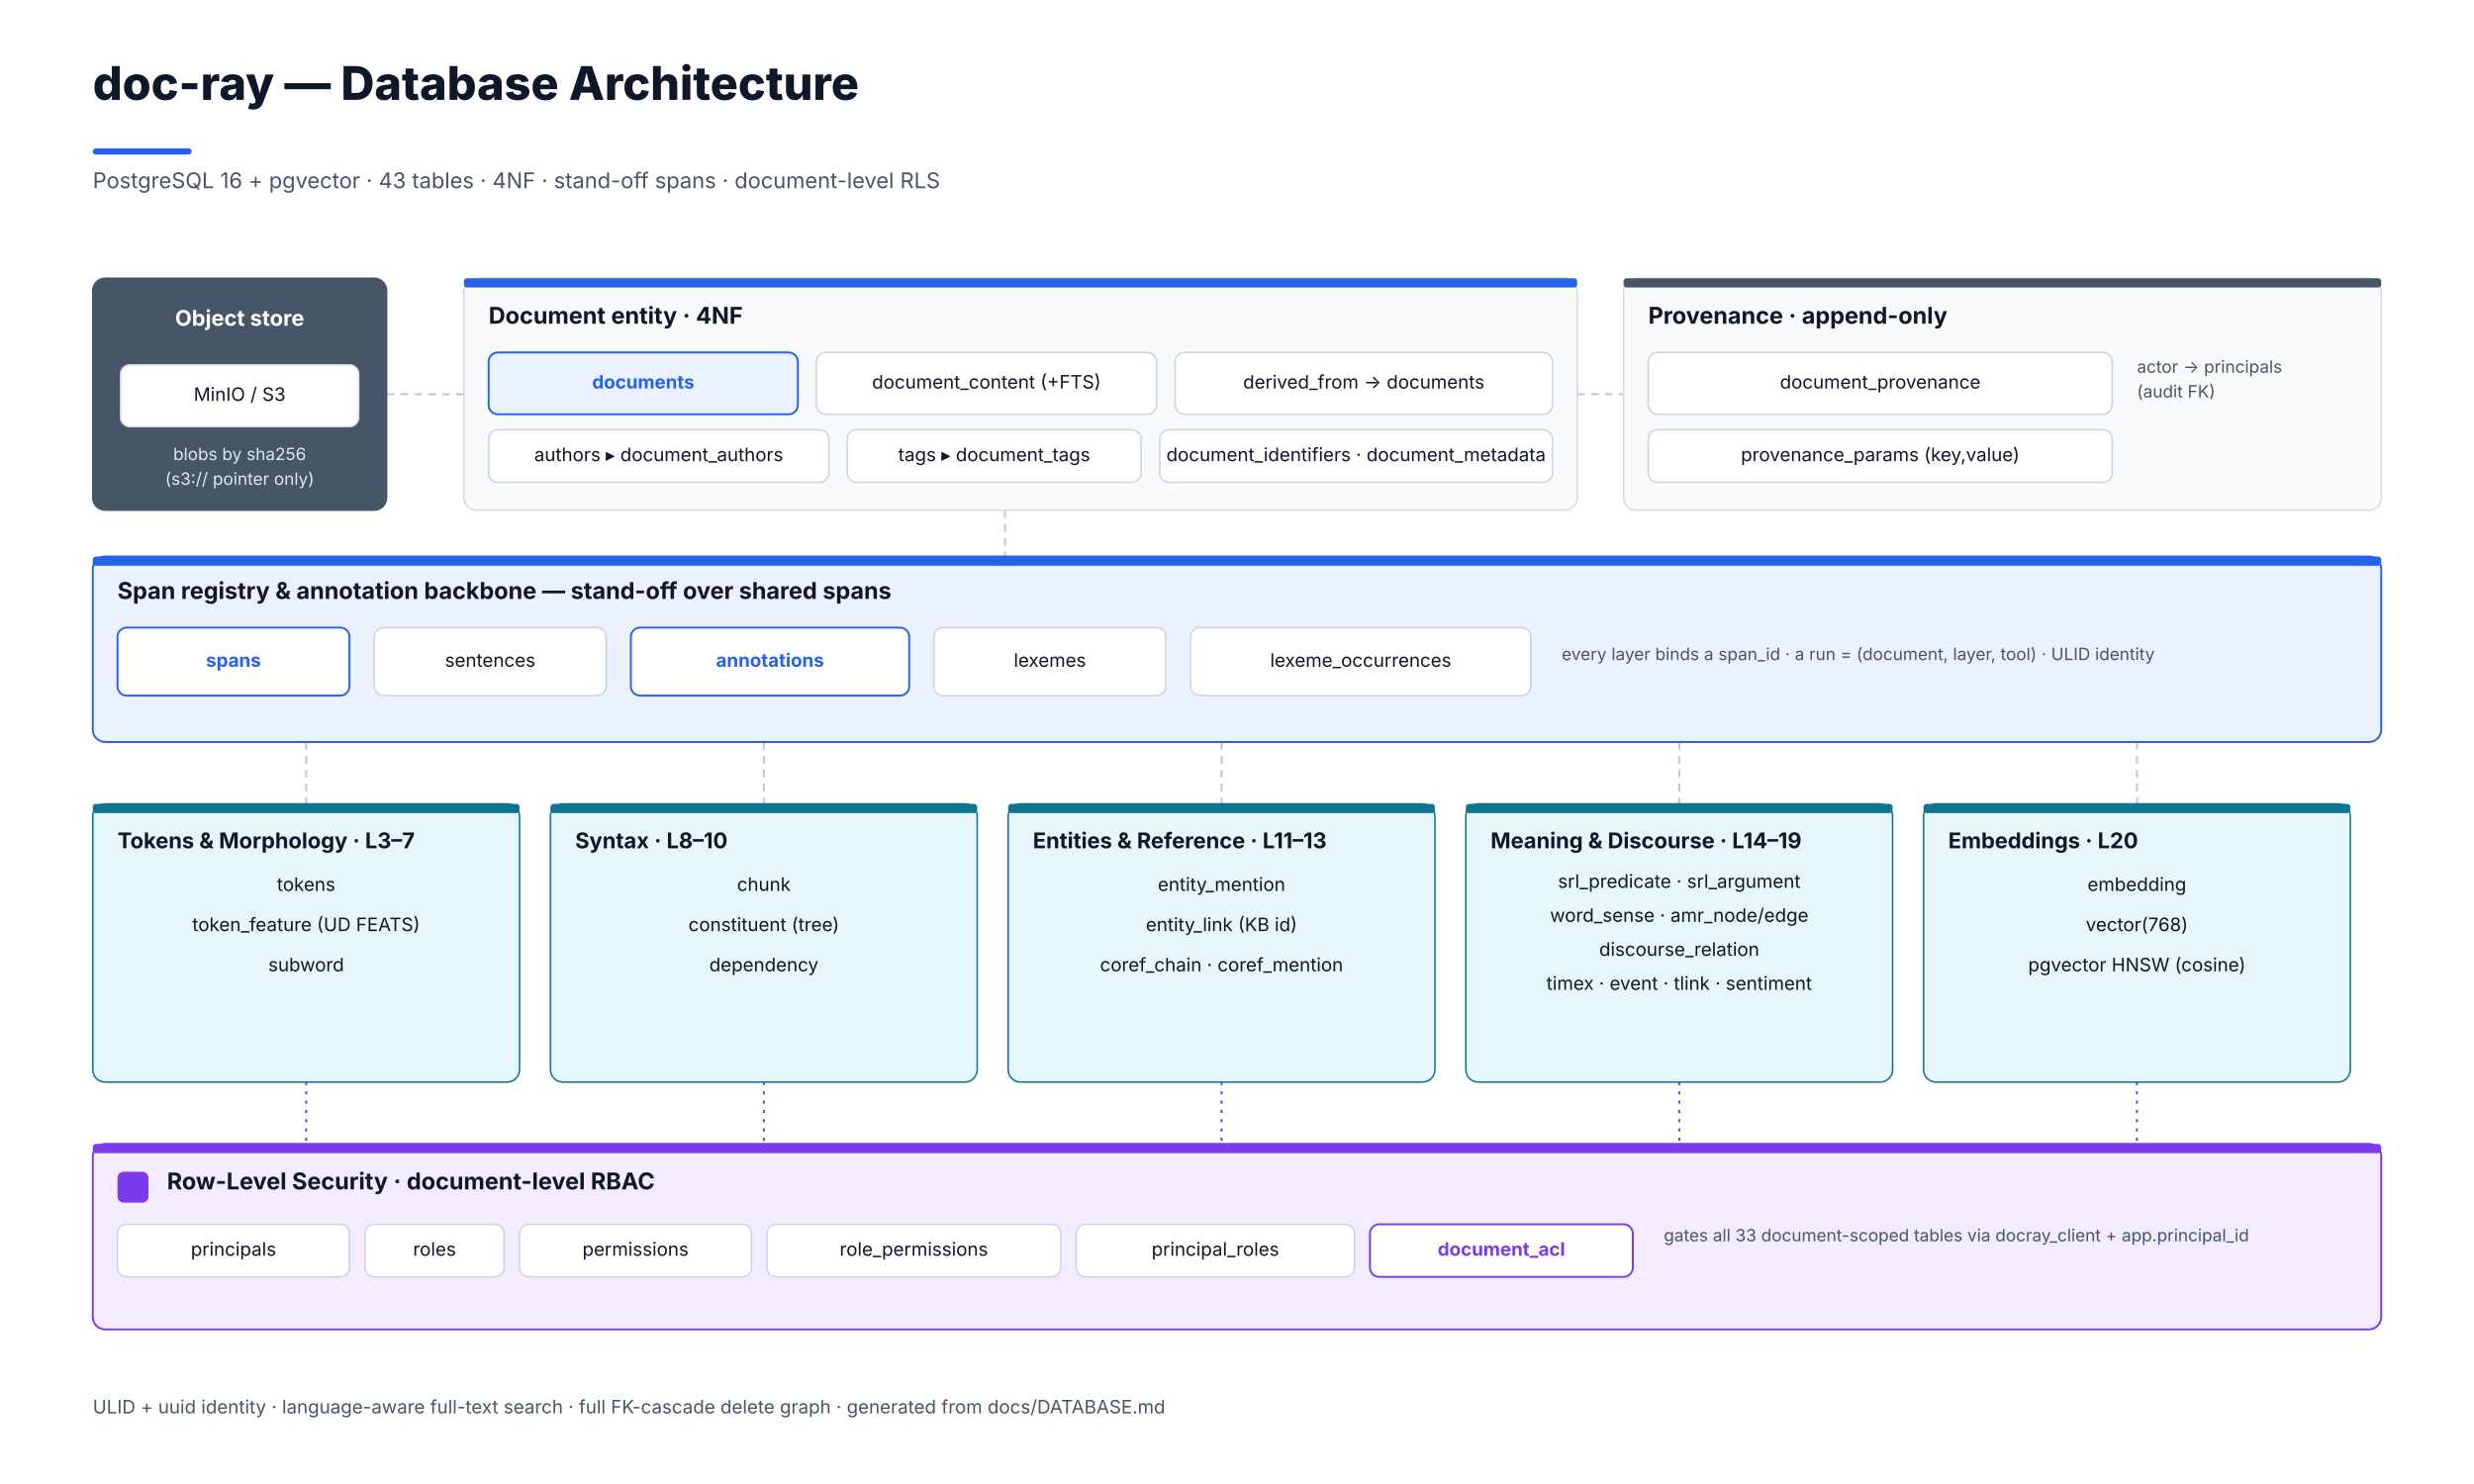
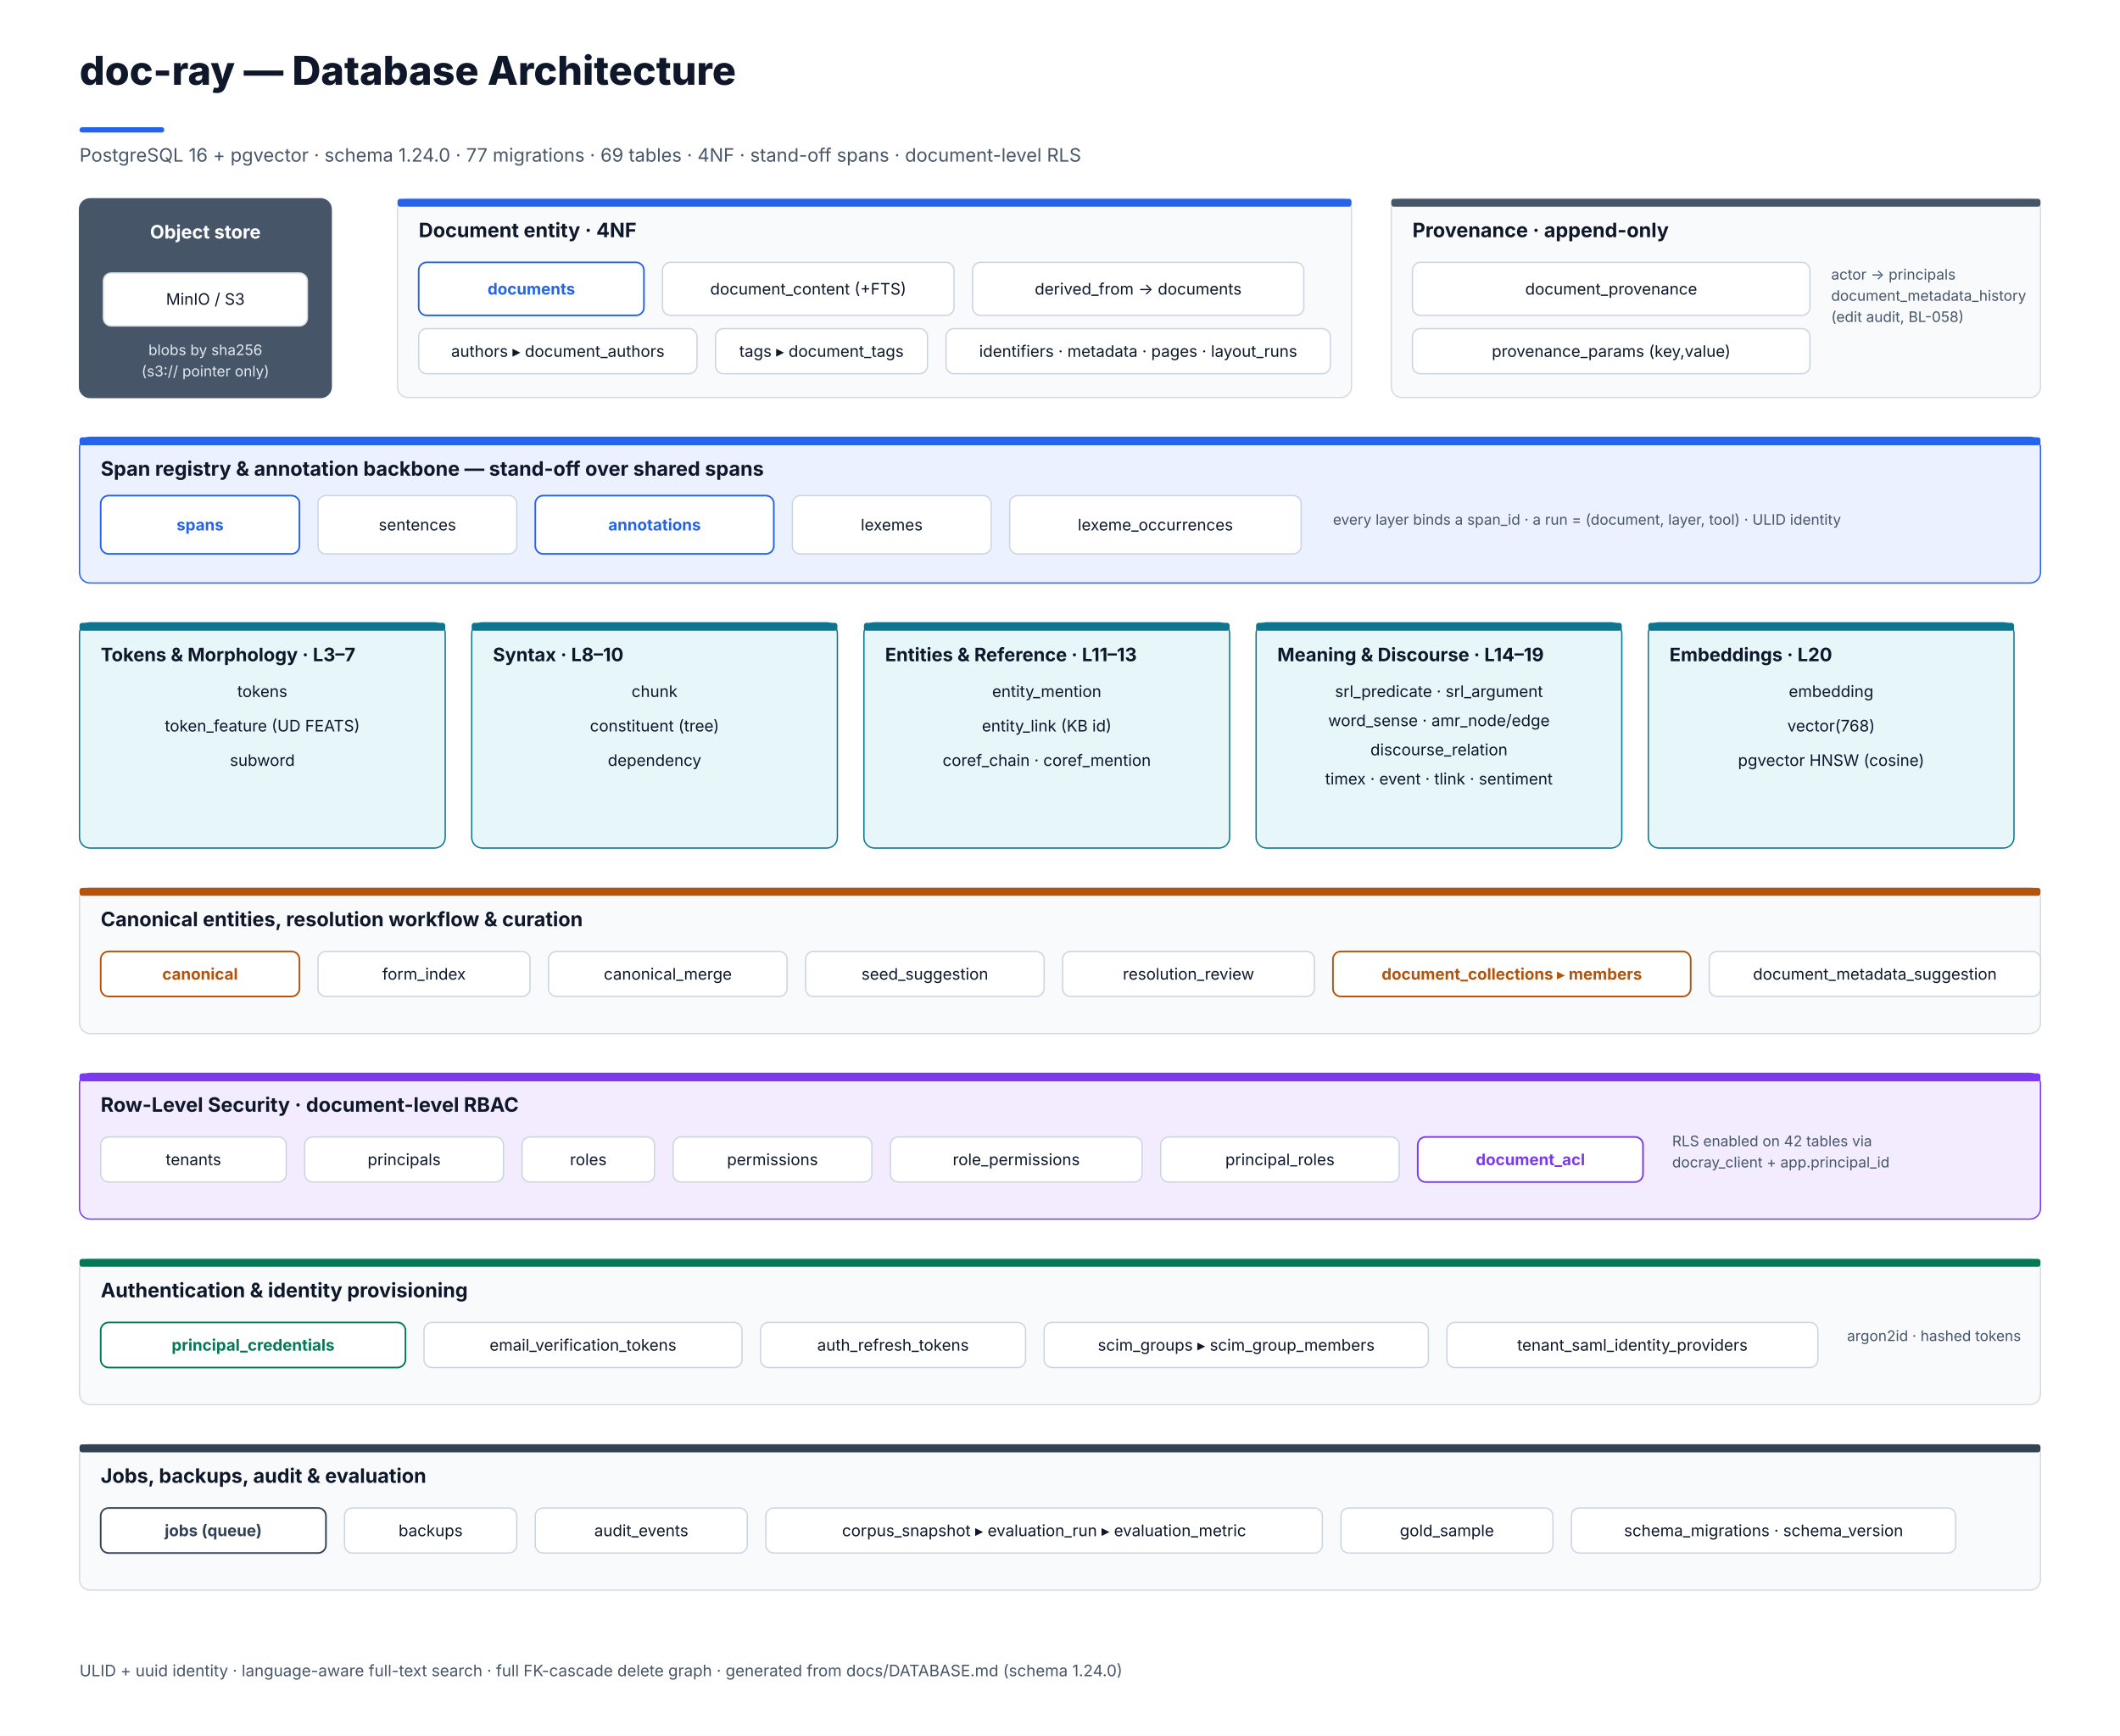
- <svg xmlns="http://www.w3.org/2000/svg" width="1600" height="960" viewBox="0 0 1600 960" xml:lang="en">
-   <rect width="100%" height="100%" fill="white" />
-   <defs>
-     <clipPath id="clip1">
-       <rect x="60" y="40" width="1200" height="36" />
-     </clipPath>
-   </defs>
-   <rect x="0" y="0" width="1600" height="960" fill="#FFFFFF" />
-   <line x1="250" y1="255" x2="300" y2="255" stroke="#C4CBD4" stroke-width="1.4" stroke-dasharray="5 4" />
-   <line x1="1020" y1="255" x2="1050" y2="255" stroke="#C4CBD4" stroke-width="1.4" stroke-dasharray="5 4" />
-   <line x1="650" y1="330" x2="650" y2="360" stroke="#C4CBD4" stroke-width="1.4" stroke-dasharray="5 4" />
-   <line x1="198" y1="480" x2="198" y2="520" stroke="#C4CBD4" stroke-width="1.4" stroke-dasharray="5 4" />
-   <line x1="198" y1="700" x2="198" y2="740" stroke="#7C3AED" stroke-width="1.3" stroke-dasharray="2 4" />
-   <line x1="494" y1="480" x2="494" y2="520" stroke="#C4CBD4" stroke-width="1.4" stroke-dasharray="5 4" />
-   <line x1="494" y1="700" x2="494" y2="740" stroke="#7C3AED" stroke-width="1.3" stroke-dasharray="2 4" />
-   <line x1="790" y1="480" x2="790" y2="520" stroke="#C4CBD4" stroke-width="1.4" stroke-dasharray="5 4" />
-   <line x1="790" y1="700" x2="790" y2="740" stroke="#7C3AED" stroke-width="1.3" stroke-dasharray="2 4" />
-   <line x1="1086" y1="480" x2="1086" y2="520" stroke="#C4CBD4" stroke-width="1.4" stroke-dasharray="5 4" />
-   <line x1="1086" y1="700" x2="1086" y2="740" stroke="#7C3AED" stroke-width="1.3" stroke-dasharray="2 4" />
-   <line x1="1382" y1="480" x2="1382" y2="520" stroke="#C4CBD4" stroke-width="1.4" stroke-dasharray="5 4" />
-   <line x1="1382" y1="700" x2="1382" y2="740" stroke="#7C3AED" stroke-width="1.3" stroke-dasharray="2 4" />
-   <g clip-path="url(#clip1)">
-     <text y="64.6" text-anchor="start" style="font-family:Inter, Helvetica, Arial, sans-serif;font-size:30px;fill:#0F172A;font-weight:800">
-       <tspan x="60">doc-ray — Database Architecture</tspan>
-     </text>
-   </g>
+ <svg xmlns="http://www.w3.org/2000/svg" width="1600" height="1310" viewBox="0 0 1600 1310" xml:lang="en">
+   <rect x="0" y="0" width="1600" height="1310" fill="#FFFFFF" />
+   <text x="60" y="64" text-anchor="start" style="font-family:Inter, Helvetica, Arial, sans-serif;font-size:30px;fill:#0F172A;font-weight:800">doc-ray — Database Architecture</text>
  <rect x="60" y="96" width="64" height="4" rx="2" fill="#2563EB" />
-   <text y="121.73" text-anchor="start" style="font-family:Inter, Helvetica, Arial, sans-serif;font-size:14px;fill:#475569">
-     <tspan x="60">PostgreSQL 16 + pgvector · 43 tables · 4NF · stand-off spans · document-level RLS</tspan>
-   </text>
-   <rect x="60" y="180" width="190" height="150" rx="8" fill="#475569" stroke="#475569" stroke-width="1" />
-   <text y="210.73" text-anchor="middle" style="font-family:Inter, Helvetica, Arial, sans-serif;font-size:14px;fill:#FFFFFF;font-weight:700">
-     <tspan x="155">Object store</tspan>
-   </text>
-   <rect x="78" y="236" width="154" height="40" rx="6" fill="#FFFFFF" stroke="#D6DBE0" stroke-width="1" />
-   <text y="259.34" text-anchor="middle" style="font-family:Inter, Helvetica, Arial, sans-serif;font-size:12px;fill:#0F172A">
-     <tspan x="155">MinIO / S3</tspan>
-   </text>
-   <text y="297.645" text-anchor="middle" style="font-family:Inter, Helvetica, Arial, sans-serif;font-size:11px;fill:#E2E8F0">
-     <tspan x="155">blobs by sha256</tspan>
-   </text>
-   <text y="313.645" text-anchor="middle" style="font-family:Inter, Helvetica, Arial, sans-serif;font-size:11px;fill:#E2E8F0">
-     <tspan x="155">(s3:// pointer only)</tspan>
-   </text>
-   <rect x="300" y="180" width="720" height="150" rx="8" fill="#F8FAFC" stroke="#D6DBE0" stroke-width="1" />
-   <rect x="300" y="180" width="720" height="6" rx="2" fill="#2563EB" />
-   <text y="209.425" text-anchor="start" style="font-family:Inter, Helvetica, Arial, sans-serif;font-size:15px;fill:#0F172A;font-weight:700">
-     <tspan x="316">Document entity · 4NF</tspan>
-   </text>
-   <rect x="316" y="228" width="200" height="40" rx="6" fill="#EBF1FE" stroke="#2563EB" stroke-width="1.25" />
-   <text y="251.34" text-anchor="middle" style="font-family:Inter, Helvetica, Arial, sans-serif;font-size:12px;fill:#2563EB;font-weight:700">
-     <tspan x="416">documents</tspan>
-   </text>
-   <rect x="528" y="228" width="220" height="40" rx="6" fill="#FFFFFF" stroke="#CBD5E1" stroke-width="1" />
-   <text y="251.34" text-anchor="middle" style="font-family:Inter, Helvetica, Arial, sans-serif;font-size:12px;fill:#0F172A">
-     <tspan x="638">document_content (+FTS)</tspan>
-   </text>
-   <rect x="760" y="228" width="244" height="40" rx="6" fill="#FFFFFF" stroke="#CBD5E1" stroke-width="1" />
-   <text y="251.34" text-anchor="middle" style="font-family:Inter, Helvetica, Arial, sans-serif;font-size:12px;fill:#0F172A">
-     <tspan x="882">derived_from → documents</tspan>
-   </text>
-   <rect x="316" y="278" width="220" height="34" rx="6" fill="#FFFFFF" stroke="#CBD5E1" stroke-width="1" />
-   <text y="298.34" text-anchor="middle" style="font-family:Inter, Helvetica, Arial, sans-serif;font-size:12px;fill:#0F172A">
-     <tspan x="426">authors ▸ document_authors</tspan>
-   </text>
-   <rect x="548" y="278" width="190" height="34" rx="6" fill="#FFFFFF" stroke="#CBD5E1" stroke-width="1" />
-   <text y="298.34" text-anchor="middle" style="font-family:Inter, Helvetica, Arial, sans-serif;font-size:12px;fill:#0F172A">
-     <tspan x="643">tags ▸ document_tags</tspan>
-   </text>
-   <rect x="750" y="278" width="254" height="34" rx="6" fill="#FFFFFF" stroke="#CBD5E1" stroke-width="1" />
-   <text y="298.34" text-anchor="middle" style="font-family:Inter, Helvetica, Arial, sans-serif;font-size:12px;fill:#0F172A">
-     <tspan x="877">document_identifiers · document_metadata</tspan>
-   </text>
-   <rect x="1050" y="180" width="490" height="150" rx="8" fill="#F8FAFC" stroke="#D6DBE0" stroke-width="1" />
-   <rect x="1050" y="180" width="490" height="6" rx="2" fill="#475569" />
-   <text y="209.425" text-anchor="start" style="font-family:Inter, Helvetica, Arial, sans-serif;font-size:15px;fill:#0F172A;font-weight:700">
-     <tspan x="1066">Provenance · append-only</tspan>
-   </text>
-   <rect x="1066" y="228" width="300" height="40" rx="6" fill="#FFFFFF" stroke="#CBD5E1" stroke-width="1" />
-   <text y="251.34" text-anchor="middle" style="font-family:Inter, Helvetica, Arial, sans-serif;font-size:12px;fill:#0F172A">
-     <tspan x="1216">document_provenance</tspan>
-   </text>
-   <rect x="1066" y="278" width="300" height="34" rx="6" fill="#FFFFFF" stroke="#CBD5E1" stroke-width="1" />
-   <text y="298.34" text-anchor="middle" style="font-family:Inter, Helvetica, Arial, sans-serif;font-size:12px;fill:#0F172A">
-     <tspan x="1216">provenance_params (key,value)</tspan>
-   </text>
-   <text y="241.145" text-anchor="start" style="font-family:Inter, Helvetica, Arial, sans-serif;font-size:11px;fill:#475569">
-     <tspan x="1382">actor → principals</tspan>
-   </text>
-   <text y="257.145" text-anchor="start" style="font-family:Inter, Helvetica, Arial, sans-serif;font-size:11px;fill:#475569">
-     <tspan x="1382">(audit FK)</tspan>
-   </text>
-   <rect x="60" y="360" width="1480" height="120" rx="8" fill="#EBF1FE" stroke="#2563EB" stroke-width="1.25" />
-   <rect x="60" y="360" width="1480" height="6" rx="2" fill="#2563EB" />
-   <text y="387.425" text-anchor="start" style="font-family:Inter, Helvetica, Arial, sans-serif;font-size:15px;fill:#0F172A;font-weight:700">
-     <tspan x="76">Span registry &amp; annotation backbone — stand-off over shared spans</tspan>
-   </text>
-   <rect x="76" y="406" width="150" height="44" rx="6" fill="#FFFFFF" stroke="#2563EB" stroke-width="1.25" />
-   <text y="431.34" text-anchor="middle" style="font-family:Inter, Helvetica, Arial, sans-serif;font-size:12px;fill:#2563EB;font-weight:700">
-     <tspan x="151">spans</tspan>
-   </text>
-   <rect x="242" y="406" width="150" height="44" rx="6" fill="#FFFFFF" stroke="#CBD5E1" stroke-width="1" />
-   <text y="431.34" text-anchor="middle" style="font-family:Inter, Helvetica, Arial, sans-serif;font-size:12px;fill:#0F172A">
-     <tspan x="317">sentences</tspan>
-   </text>
-   <rect x="408" y="406" width="180" height="44" rx="6" fill="#FFFFFF" stroke="#2563EB" stroke-width="1.25" />
-   <text y="431.34" text-anchor="middle" style="font-family:Inter, Helvetica, Arial, sans-serif;font-size:12px;fill:#2563EB;font-weight:700">
-     <tspan x="498">annotations</tspan>
-   </text>
-   <rect x="604" y="406" width="150" height="44" rx="6" fill="#FFFFFF" stroke="#CBD5E1" stroke-width="1" />
-   <text y="431.34" text-anchor="middle" style="font-family:Inter, Helvetica, Arial, sans-serif;font-size:12px;fill:#0F172A">
-     <tspan x="679">lexemes</tspan>
-   </text>
-   <rect x="770" y="406" width="220" height="44" rx="6" fill="#FFFFFF" stroke="#CBD5E1" stroke-width="1" />
-   <text y="431.34" text-anchor="middle" style="font-family:Inter, Helvetica, Arial, sans-serif;font-size:12px;fill:#0F172A">
-     <tspan x="880">lexeme_occurrences</tspan>
-   </text>
-   <text y="427.02" text-anchor="start" style="font-family:Inter, Helvetica, Arial, sans-serif;font-size:11px;fill:#475569">
-     <tspan x="1010">every layer binds a span_id · a run = (document, layer, tool) · ULID identity</tspan>
-   </text>
-   <rect x="60" y="520" width="276" height="180" rx="8" fill="#E6F6F9" stroke="#0E7490" stroke-width="1" />
-   <rect x="60" y="520" width="276" height="6" rx="2" fill="#0E7490" />
-   <text y="548.73" text-anchor="start" style="font-family:Inter, Helvetica, Arial, sans-serif;font-size:14px;fill:#0F172A;font-weight:700">
-     <tspan x="76">Tokens &amp; Morphology · L3–7</tspan>
-   </text>
-   <text y="576.34" text-anchor="middle" style="font-family:Inter, Helvetica, Arial, sans-serif;font-size:12px;fill:#0F172A">
-     <tspan x="198">tokens</tspan>
-   </text>
-   <text y="602.34" text-anchor="middle" style="font-family:Inter, Helvetica, Arial, sans-serif;font-size:12px;fill:#0F172A">
-     <tspan x="198">token_feature (UD FEATS)</tspan>
-   </text>
-   <text y="628.34" text-anchor="middle" style="font-family:Inter, Helvetica, Arial, sans-serif;font-size:12px;fill:#0F172A">
-     <tspan x="198">subword</tspan>
-   </text>
-   <rect x="356" y="520" width="276" height="180" rx="8" fill="#E6F6F9" stroke="#0E7490" stroke-width="1" />
-   <rect x="356" y="520" width="276" height="6" rx="2" fill="#0E7490" />
-   <text y="548.73" text-anchor="start" style="font-family:Inter, Helvetica, Arial, sans-serif;font-size:14px;fill:#0F172A;font-weight:700">
-     <tspan x="372">Syntax · L8–10</tspan>
-   </text>
-   <text y="576.34" text-anchor="middle" style="font-family:Inter, Helvetica, Arial, sans-serif;font-size:12px;fill:#0F172A">
-     <tspan x="494">chunk</tspan>
-   </text>
-   <text y="602.34" text-anchor="middle" style="font-family:Inter, Helvetica, Arial, sans-serif;font-size:12px;fill:#0F172A">
-     <tspan x="494">constituent (tree)</tspan>
-   </text>
-   <text y="628.34" text-anchor="middle" style="font-family:Inter, Helvetica, Arial, sans-serif;font-size:12px;fill:#0F172A">
-     <tspan x="494">dependency</tspan>
-   </text>
-   <rect x="652" y="520" width="276" height="180" rx="8" fill="#E6F6F9" stroke="#0E7490" stroke-width="1" />
-   <rect x="652" y="520" width="276" height="6" rx="2" fill="#0E7490" />
-   <text y="548.73" text-anchor="start" style="font-family:Inter, Helvetica, Arial, sans-serif;font-size:14px;fill:#0F172A;font-weight:700">
-     <tspan x="668">Entities &amp; Reference · L11–13</tspan>
-   </text>
-   <text y="576.34" text-anchor="middle" style="font-family:Inter, Helvetica, Arial, sans-serif;font-size:12px;fill:#0F172A">
-     <tspan x="790">entity_mention</tspan>
-   </text>
-   <text y="602.34" text-anchor="middle" style="font-family:Inter, Helvetica, Arial, sans-serif;font-size:12px;fill:#0F172A">
-     <tspan x="790">entity_link (KB id)</tspan>
-   </text>
-   <text y="628.34" text-anchor="middle" style="font-family:Inter, Helvetica, Arial, sans-serif;font-size:12px;fill:#0F172A">
-     <tspan x="790">coref_chain · coref_mention</tspan>
-   </text>
-   <rect x="948" y="520" width="276" height="180" rx="8" fill="#E6F6F9" stroke="#0E7490" stroke-width="1" />
-   <rect x="948" y="520" width="276" height="6" rx="2" fill="#0E7490" />
-   <text y="548.73" text-anchor="start" style="font-family:Inter, Helvetica, Arial, sans-serif;font-size:14px;fill:#0F172A;font-weight:700">
-     <tspan x="964">Meaning &amp; Discourse · L14–19</tspan>
-   </text>
-   <text y="574.34" text-anchor="middle" style="font-family:Inter, Helvetica, Arial, sans-serif;font-size:12px;fill:#0F172A">
-     <tspan x="1086">srl_predicate · srl_argument</tspan>
-   </text>
-   <text y="596.34" text-anchor="middle" style="font-family:Inter, Helvetica, Arial, sans-serif;font-size:12px;fill:#0F172A">
-     <tspan x="1086">word_sense · amr_node/edge</tspan>
-   </text>
-   <text y="618.34" text-anchor="middle" style="font-family:Inter, Helvetica, Arial, sans-serif;font-size:12px;fill:#0F172A">
-     <tspan x="1086">discourse_relation</tspan>
-   </text>
-   <text y="640.34" text-anchor="middle" style="font-family:Inter, Helvetica, Arial, sans-serif;font-size:12px;fill:#0F172A">
-     <tspan x="1086">timex · event · tlink · sentiment</tspan>
-   </text>
-   <rect x="1244" y="520" width="276" height="180" rx="8" fill="#E6F6F9" stroke="#0E7490" stroke-width="1" />
-   <rect x="1244" y="520" width="276" height="6" rx="2" fill="#0E7490" />
-   <text y="548.73" text-anchor="start" style="font-family:Inter, Helvetica, Arial, sans-serif;font-size:14px;fill:#0F172A;font-weight:700">
-     <tspan x="1260">Embeddings · L20</tspan>
-   </text>
-   <text y="576.34" text-anchor="middle" style="font-family:Inter, Helvetica, Arial, sans-serif;font-size:12px;fill:#0F172A">
-     <tspan x="1382">embedding</tspan>
-   </text>
-   <text y="602.34" text-anchor="middle" style="font-family:Inter, Helvetica, Arial, sans-serif;font-size:12px;fill:#0F172A">
-     <tspan x="1382">vector(768)</tspan>
-   </text>
-   <text y="628.34" text-anchor="middle" style="font-family:Inter, Helvetica, Arial, sans-serif;font-size:12px;fill:#0F172A">
-     <tspan x="1382">pgvector HNSW (cosine)</tspan>
-   </text>
-   <rect x="60" y="740" width="1480" height="120" rx="8" fill="#F2ECFE" stroke="#7C3AED" stroke-width="1.25" />
-   <rect x="60" y="740" width="1480" height="6" rx="2" fill="#7C3AED" />
-   <rect x="76" y="758" width="20" height="20" rx="4" fill="#7C3AED" />
-   <text y="769.425" text-anchor="start" style="font-family:Inter, Helvetica, Arial, sans-serif;font-size:15px;fill:#0F172A;font-weight:700">
-     <tspan x="108">Row-Level Security · document-level RBAC</tspan>
-   </text>
-   <rect x="76" y="792" width="150" height="34" rx="6" fill="#FFFFFF" stroke="#CBD5E1" stroke-width="1" />
-   <text y="812.34" text-anchor="middle" style="font-family:Inter, Helvetica, Arial, sans-serif;font-size:12px;fill:#0F172A">
-     <tspan x="151">principals</tspan>
-   </text>
-   <rect x="236" y="792" width="90" height="34" rx="6" fill="#FFFFFF" stroke="#CBD5E1" stroke-width="1" />
-   <text y="812.34" text-anchor="middle" style="font-family:Inter, Helvetica, Arial, sans-serif;font-size:12px;fill:#0F172A">
-     <tspan x="281">roles</tspan>
-   </text>
-   <rect x="336" y="792" width="150" height="34" rx="6" fill="#FFFFFF" stroke="#CBD5E1" stroke-width="1" />
-   <text y="812.34" text-anchor="middle" style="font-family:Inter, Helvetica, Arial, sans-serif;font-size:12px;fill:#0F172A">
-     <tspan x="411">permissions</tspan>
-   </text>
-   <rect x="496" y="792" width="190" height="34" rx="6" fill="#FFFFFF" stroke="#CBD5E1" stroke-width="1" />
-   <text y="812.34" text-anchor="middle" style="font-family:Inter, Helvetica, Arial, sans-serif;font-size:12px;fill:#0F172A">
-     <tspan x="591">role_permissions</tspan>
-   </text>
-   <rect x="696" y="792" width="180" height="34" rx="6" fill="#FFFFFF" stroke="#CBD5E1" stroke-width="1" />
-   <text y="812.34" text-anchor="middle" style="font-family:Inter, Helvetica, Arial, sans-serif;font-size:12px;fill:#0F172A">
-     <tspan x="786">principal_roles</tspan>
-   </text>
-   <rect x="886" y="792" width="170" height="34" rx="6" fill="#FFFFFF" stroke="#7C3AED" stroke-width="1.25" />
-   <text y="812.34" text-anchor="middle" style="font-family:Inter, Helvetica, Arial, sans-serif;font-size:12px;fill:#7C3AED;font-weight:700">
-     <tspan x="971">document_acl</tspan>
-   </text>
-   <text y="803.02" text-anchor="start" style="font-family:Inter, Helvetica, Arial, sans-serif;font-size:11px;fill:#475569">
-     <tspan x="1076">gates all 33 document-scoped tables via docray_client + app.principal_id</tspan>
-   </text>
-   <text y="914.34" text-anchor="start" style="font-family:Inter, Helvetica, Arial, sans-serif;font-size:12px;fill:#475569">
-     <tspan x="60">ULID + uuid identity · language-aware full-text search · full FK-cascade delete graph · generated from docs/DATABASE.md</tspan>
-   </text>
+   <text x="60" y="122" text-anchor="start" style="font-family:Inter, Helvetica, Arial, sans-serif;font-size:14px;fill:#475569">PostgreSQL 16 + pgvector · schema 1.24.0 · 77 migrations · 69 tables · 4NF · stand-off spans · document-level RLS</text>
+   <rect x="60" y="150" width="190" height="150" rx="8" fill="#475569" stroke="#475569" stroke-width="1" />
+   <text x="155" y="180" text-anchor="middle" style="font-family:Inter, Helvetica, Arial, sans-serif;font-size:14px;fill:#FFFFFF;font-weight:700">Object store</text>
+   <rect x="78" y="206" width="154" height="40" rx="6" fill="#FFFFFF" stroke="#D6DBE0" stroke-width="1" />
+   <text x="155" y="230" text-anchor="middle" style="font-family:Inter, Helvetica, Arial, sans-serif;font-size:12px;fill:#0F172A">MinIO / S3</text>
+   <text x="155" y="268" text-anchor="middle" style="font-family:Inter, Helvetica, Arial, sans-serif;font-size:11px;fill:#E2E8F0">blobs by sha256</text>
+   <text x="155" y="284" text-anchor="middle" style="font-family:Inter, Helvetica, Arial, sans-serif;font-size:11px;fill:#E2E8F0">(s3:// pointer only)</text>
+   <rect x="300" y="150" width="720" height="150" rx="8" fill="#F8FAFC" stroke="#D6DBE0" stroke-width="1" />
+   <rect x="300" y="150" width="720" height="6" rx="2" fill="#2563EB" />
+   <text x="316" y="179" text-anchor="start" style="font-family:Inter, Helvetica, Arial, sans-serif;font-size:15px;fill:#0F172A;font-weight:700">Document entity · 4NF</text>
+   <rect x="316" y="198" width="170" height="40" rx="6" fill="#FFFFFF" stroke="#2563EB" stroke-width="1.25" />
+   <text x="401.0" y="222.3" text-anchor="middle" style="font-family:Inter, Helvetica, Arial, sans-serif;font-size:12px;fill:#2563EB;font-weight:700">documents</text>
+   <rect x="500" y="198" width="220" height="40" rx="6" fill="#FFFFFF" stroke="#CBD5E1" stroke-width="1" />
+   <text x="610.0" y="222.3" text-anchor="middle" style="font-family:Inter, Helvetica, Arial, sans-serif;font-size:12px;fill:#0F172A">document_content (+FTS)</text>
+   <rect x="734" y="198" width="250" height="40" rx="6" fill="#FFFFFF" stroke="#CBD5E1" stroke-width="1" />
+   <text x="859.0" y="222.3" text-anchor="middle" style="font-family:Inter, Helvetica, Arial, sans-serif;font-size:12px;fill:#0F172A">derived_from → documents</text>
+   <rect x="316" y="248" width="210" height="34" rx="6" fill="#FFFFFF" stroke="#CBD5E1" stroke-width="1" />
+   <text x="421.0" y="269.3" text-anchor="middle" style="font-family:Inter, Helvetica, Arial, sans-serif;font-size:12px;fill:#0F172A">authors ▸ document_authors</text>
+   <rect x="540" y="248" width="160" height="34" rx="6" fill="#FFFFFF" stroke="#CBD5E1" stroke-width="1" />
+   <text x="620.0" y="269.3" text-anchor="middle" style="font-family:Inter, Helvetica, Arial, sans-serif;font-size:12px;fill:#0F172A">tags ▸ document_tags</text>
+   <rect x="714" y="248" width="290" height="34" rx="6" fill="#FFFFFF" stroke="#CBD5E1" stroke-width="1" />
+   <text x="859.0" y="269.3" text-anchor="middle" style="font-family:Inter, Helvetica, Arial, sans-serif;font-size:12px;fill:#0F172A">identifiers · metadata · pages · layout_runs</text>
+   <rect x="1050" y="150" width="490" height="150" rx="8" fill="#F8FAFC" stroke="#D6DBE0" stroke-width="1" />
+   <rect x="1050" y="150" width="490" height="6" rx="2" fill="#475569" />
+   <text x="1066" y="179" text-anchor="start" style="font-family:Inter, Helvetica, Arial, sans-serif;font-size:15px;fill:#0F172A;font-weight:700">Provenance · append-only</text>
+   <rect x="1066" y="198" width="300" height="40" rx="6" fill="#FFFFFF" stroke="#CBD5E1" stroke-width="1" />
+   <text x="1216.0" y="222.3" text-anchor="middle" style="font-family:Inter, Helvetica, Arial, sans-serif;font-size:12px;fill:#0F172A">document_provenance</text>
+   <rect x="1066" y="248" width="300" height="34" rx="6" fill="#FFFFFF" stroke="#CBD5E1" stroke-width="1" />
+   <text x="1216.0" y="269.3" text-anchor="middle" style="font-family:Inter, Helvetica, Arial, sans-serif;font-size:12px;fill:#0F172A">provenance_params (key,value)</text>
+   <text x="1382" y="211" text-anchor="start" style="font-family:Inter, Helvetica, Arial, sans-serif;font-size:11px;fill:#475569">actor → principals</text>
+   <text x="1382" y="227" text-anchor="start" style="font-family:Inter, Helvetica, Arial, sans-serif;font-size:11px;fill:#475569">document_metadata_history</text>
+   <text x="1382" y="243" text-anchor="start" style="font-family:Inter, Helvetica, Arial, sans-serif;font-size:11px;fill:#475569">(edit audit, BL-058)</text>
+   <rect x="60" y="330" width="1480" height="110" rx="8" fill="#EBF1FE" stroke="#2563EB" stroke-width="1" />
+   <rect x="60" y="330" width="1480" height="6" rx="2" fill="#2563EB" />
+   <text x="76" y="359" text-anchor="start" style="font-family:Inter, Helvetica, Arial, sans-serif;font-size:15px;fill:#0F172A;font-weight:700">Span registry &amp; annotation backbone — stand-off over shared spans</text>
+   <rect x="76" y="374" width="150" height="44" rx="6" fill="#FFFFFF" stroke="#2563EB" stroke-width="1.25" />
+   <text x="151.0" y="400.3" text-anchor="middle" style="font-family:Inter, Helvetica, Arial, sans-serif;font-size:12px;fill:#2563EB;font-weight:700">spans</text>
+   <rect x="240" y="374" width="150" height="44" rx="6" fill="#FFFFFF" stroke="#CBD5E1" stroke-width="1" />
+   <text x="315.0" y="400.3" text-anchor="middle" style="font-family:Inter, Helvetica, Arial, sans-serif;font-size:12px;fill:#0F172A">sentences</text>
+   <rect x="404" y="374" width="180" height="44" rx="6" fill="#FFFFFF" stroke="#2563EB" stroke-width="1.25" />
+   <text x="494.0" y="400.3" text-anchor="middle" style="font-family:Inter, Helvetica, Arial, sans-serif;font-size:12px;fill:#2563EB;font-weight:700">annotations</text>
+   <rect x="598" y="374" width="150" height="44" rx="6" fill="#FFFFFF" stroke="#CBD5E1" stroke-width="1" />
+   <text x="673.0" y="400.3" text-anchor="middle" style="font-family:Inter, Helvetica, Arial, sans-serif;font-size:12px;fill:#0F172A">lexemes</text>
+   <rect x="762" y="374" width="220" height="44" rx="6" fill="#FFFFFF" stroke="#CBD5E1" stroke-width="1" />
+   <text x="872.0" y="400.3" text-anchor="middle" style="font-family:Inter, Helvetica, Arial, sans-serif;font-size:12px;fill:#0F172A">lexeme_occurrences</text>
+   <text x="1006" y="396" text-anchor="start" style="font-family:Inter, Helvetica, Arial, sans-serif;font-size:11px;fill:#475569">every layer binds a span_id · a run = (document, layer, tool) · ULID identity</text>
+   <rect x="60" y="470" width="276" height="170" rx="8" fill="#E6F6F9" stroke="#0E7490" stroke-width="1" />
+   <rect x="60" y="470" width="276" height="6" rx="2" fill="#0E7490" />
+   <text x="76" y="499" text-anchor="start" style="font-family:Inter, Helvetica, Arial, sans-serif;font-size:14px;fill:#0F172A;font-weight:700">Tokens &amp; Morphology · L3–7</text>
+   <text x="198" y="526" text-anchor="middle" style="font-family:Inter, Helvetica, Arial, sans-serif;font-size:12px;fill:#0F172A">tokens</text>
+   <text x="198" y="552" text-anchor="middle" style="font-family:Inter, Helvetica, Arial, sans-serif;font-size:12px;fill:#0F172A">token_feature (UD FEATS)</text>
+   <text x="198" y="578" text-anchor="middle" style="font-family:Inter, Helvetica, Arial, sans-serif;font-size:12px;fill:#0F172A">subword</text>
+   <rect x="356" y="470" width="276" height="170" rx="8" fill="#E6F6F9" stroke="#0E7490" stroke-width="1" />
+   <rect x="356" y="470" width="276" height="6" rx="2" fill="#0E7490" />
+   <text x="372" y="499" text-anchor="start" style="font-family:Inter, Helvetica, Arial, sans-serif;font-size:14px;fill:#0F172A;font-weight:700">Syntax · L8–10</text>
+   <text x="494" y="526" text-anchor="middle" style="font-family:Inter, Helvetica, Arial, sans-serif;font-size:12px;fill:#0F172A">chunk</text>
+   <text x="494" y="552" text-anchor="middle" style="font-family:Inter, Helvetica, Arial, sans-serif;font-size:12px;fill:#0F172A">constituent (tree)</text>
+   <text x="494" y="578" text-anchor="middle" style="font-family:Inter, Helvetica, Arial, sans-serif;font-size:12px;fill:#0F172A">dependency</text>
+   <rect x="652" y="470" width="276" height="170" rx="8" fill="#E6F6F9" stroke="#0E7490" stroke-width="1" />
+   <rect x="652" y="470" width="276" height="6" rx="2" fill="#0E7490" />
+   <text x="668" y="499" text-anchor="start" style="font-family:Inter, Helvetica, Arial, sans-serif;font-size:14px;fill:#0F172A;font-weight:700">Entities &amp; Reference · L11–13</text>
+   <text x="790" y="526" text-anchor="middle" style="font-family:Inter, Helvetica, Arial, sans-serif;font-size:12px;fill:#0F172A">entity_mention</text>
+   <text x="790" y="552" text-anchor="middle" style="font-family:Inter, Helvetica, Arial, sans-serif;font-size:12px;fill:#0F172A">entity_link (KB id)</text>
+   <text x="790" y="578" text-anchor="middle" style="font-family:Inter, Helvetica, Arial, sans-serif;font-size:12px;fill:#0F172A">coref_chain · coref_mention</text>
+   <rect x="948" y="470" width="276" height="170" rx="8" fill="#E6F6F9" stroke="#0E7490" stroke-width="1" />
+   <rect x="948" y="470" width="276" height="6" rx="2" fill="#0E7490" />
+   <text x="964" y="499" text-anchor="start" style="font-family:Inter, Helvetica, Arial, sans-serif;font-size:14px;fill:#0F172A;font-weight:700">Meaning &amp; Discourse · L14–19</text>
+   <text x="1086" y="526" text-anchor="middle" style="font-family:Inter, Helvetica, Arial, sans-serif;font-size:12px;fill:#0F172A">srl_predicate · srl_argument</text>
+   <text x="1086" y="548" text-anchor="middle" style="font-family:Inter, Helvetica, Arial, sans-serif;font-size:12px;fill:#0F172A">word_sense · amr_node/edge</text>
+   <text x="1086" y="570" text-anchor="middle" style="font-family:Inter, Helvetica, Arial, sans-serif;font-size:12px;fill:#0F172A">discourse_relation</text>
+   <text x="1086" y="592" text-anchor="middle" style="font-family:Inter, Helvetica, Arial, sans-serif;font-size:12px;fill:#0F172A">timex · event · tlink · sentiment</text>
+   <rect x="1244" y="470" width="276" height="170" rx="8" fill="#E6F6F9" stroke="#0E7490" stroke-width="1" />
+   <rect x="1244" y="470" width="276" height="6" rx="2" fill="#0E7490" />
+   <text x="1260" y="499" text-anchor="start" style="font-family:Inter, Helvetica, Arial, sans-serif;font-size:14px;fill:#0F172A;font-weight:700">Embeddings · L20</text>
+   <text x="1382" y="526" text-anchor="middle" style="font-family:Inter, Helvetica, Arial, sans-serif;font-size:12px;fill:#0F172A">embedding</text>
+   <text x="1382" y="552" text-anchor="middle" style="font-family:Inter, Helvetica, Arial, sans-serif;font-size:12px;fill:#0F172A">vector(768)</text>
+   <text x="1382" y="578" text-anchor="middle" style="font-family:Inter, Helvetica, Arial, sans-serif;font-size:12px;fill:#0F172A">pgvector HNSW (cosine)</text>
+   <rect x="60" y="670" width="1480" height="110" rx="8" fill="#F8FAFC" stroke="#D6DBE0" stroke-width="1" />
+   <rect x="60" y="670" width="1480" height="6" rx="2" fill="#B45309" />
+   <text x="76" y="699" text-anchor="start" style="font-family:Inter, Helvetica, Arial, sans-serif;font-size:15px;fill:#0F172A;font-weight:700">Canonical entities, resolution workflow &amp; curation</text>
+   <rect x="76" y="718" width="150" height="34" rx="6" fill="#FFFFFF" stroke="#B45309" stroke-width="1.25" />
+   <text x="151.0" y="739.3" text-anchor="middle" style="font-family:Inter, Helvetica, Arial, sans-serif;font-size:12px;fill:#B45309;font-weight:700">canonical</text>
+   <rect x="240" y="718" width="160" height="34" rx="6" fill="#FFFFFF" stroke="#CBD5E1" stroke-width="1" />
+   <text x="320.0" y="739.3" text-anchor="middle" style="font-family:Inter, Helvetica, Arial, sans-serif;font-size:12px;fill:#0F172A">form_index</text>
+   <rect x="414" y="718" width="180" height="34" rx="6" fill="#FFFFFF" stroke="#CBD5E1" stroke-width="1" />
+   <text x="504.0" y="739.3" text-anchor="middle" style="font-family:Inter, Helvetica, Arial, sans-serif;font-size:12px;fill:#0F172A">canonical_merge</text>
+   <rect x="608" y="718" width="180" height="34" rx="6" fill="#FFFFFF" stroke="#CBD5E1" stroke-width="1" />
+   <text x="698.0" y="739.3" text-anchor="middle" style="font-family:Inter, Helvetica, Arial, sans-serif;font-size:12px;fill:#0F172A">seed_suggestion</text>
+   <rect x="802" y="718" width="190" height="34" rx="6" fill="#FFFFFF" stroke="#CBD5E1" stroke-width="1" />
+   <text x="897.0" y="739.3" text-anchor="middle" style="font-family:Inter, Helvetica, Arial, sans-serif;font-size:12px;fill:#0F172A">resolution_review</text>
+   <rect x="1006" y="718" width="270" height="34" rx="6" fill="#FFFFFF" stroke="#B45309" stroke-width="1.25" />
+   <text x="1141.0" y="739.3" text-anchor="middle" style="font-family:Inter, Helvetica, Arial, sans-serif;font-size:12px;fill:#B45309;font-weight:700">document_collections ▸ members</text>
+   <rect x="1290" y="718" width="250" height="34" rx="6" fill="#FFFFFF" stroke="#CBD5E1" stroke-width="1" />
+   <text x="1415.0" y="739.3" text-anchor="middle" style="font-family:Inter, Helvetica, Arial, sans-serif;font-size:12px;fill:#0F172A">document_metadata_suggestion</text>
+   <rect x="60" y="810" width="1480" height="110" rx="8" fill="#F2ECFE" stroke="#7C3AED" stroke-width="1" />
+   <rect x="60" y="810" width="1480" height="6" rx="2" fill="#7C3AED" />
+   <text x="76" y="839" text-anchor="start" style="font-family:Inter, Helvetica, Arial, sans-serif;font-size:15px;fill:#0F172A;font-weight:700">Row-Level Security · document-level RBAC</text>
+   <rect x="76" y="858" width="140" height="34" rx="6" fill="#FFFFFF" stroke="#CBD5E1" stroke-width="1" />
+   <text x="146.0" y="879.3" text-anchor="middle" style="font-family:Inter, Helvetica, Arial, sans-serif;font-size:12px;fill:#0F172A">tenants</text>
+   <rect x="230" y="858" width="150" height="34" rx="6" fill="#FFFFFF" stroke="#CBD5E1" stroke-width="1" />
+   <text x="305.0" y="879.3" text-anchor="middle" style="font-family:Inter, Helvetica, Arial, sans-serif;font-size:12px;fill:#0F172A">principals</text>
+   <rect x="394" y="858" width="100" height="34" rx="6" fill="#FFFFFF" stroke="#CBD5E1" stroke-width="1" />
+   <text x="444.0" y="879.3" text-anchor="middle" style="font-family:Inter, Helvetica, Arial, sans-serif;font-size:12px;fill:#0F172A">roles</text>
+   <rect x="508" y="858" width="150" height="34" rx="6" fill="#FFFFFF" stroke="#CBD5E1" stroke-width="1" />
+   <text x="583.0" y="879.3" text-anchor="middle" style="font-family:Inter, Helvetica, Arial, sans-serif;font-size:12px;fill:#0F172A">permissions</text>
+   <rect x="672" y="858" width="190" height="34" rx="6" fill="#FFFFFF" stroke="#CBD5E1" stroke-width="1" />
+   <text x="767.0" y="879.3" text-anchor="middle" style="font-family:Inter, Helvetica, Arial, sans-serif;font-size:12px;fill:#0F172A">role_permissions</text>
+   <rect x="876" y="858" width="180" height="34" rx="6" fill="#FFFFFF" stroke="#CBD5E1" stroke-width="1" />
+   <text x="966.0" y="879.3" text-anchor="middle" style="font-family:Inter, Helvetica, Arial, sans-serif;font-size:12px;fill:#0F172A">principal_roles</text>
+   <rect x="1070" y="858" width="170" height="34" rx="6" fill="#FFFFFF" stroke="#7C3AED" stroke-width="1.25" />
+   <text x="1155.0" y="879.3" text-anchor="middle" style="font-family:Inter, Helvetica, Arial, sans-serif;font-size:12px;fill:#7C3AED;font-weight:700">document_acl</text>
+   <text x="1262" y="865" text-anchor="start" style="font-family:Inter, Helvetica, Arial, sans-serif;font-size:11px;fill:#475569">RLS enabled on 42 tables via</text>
+   <text x="1262" y="881" text-anchor="start" style="font-family:Inter, Helvetica, Arial, sans-serif;font-size:11px;fill:#475569">docray_client + app.principal_id</text>
+   <rect x="60" y="950" width="1480" height="110" rx="8" fill="#F8FAFC" stroke="#D6DBE0" stroke-width="1" />
+   <rect x="60" y="950" width="1480" height="6" rx="2" fill="#047857" />
+   <text x="76" y="979" text-anchor="start" style="font-family:Inter, Helvetica, Arial, sans-serif;font-size:15px;fill:#0F172A;font-weight:700">Authentication &amp; identity provisioning</text>
+   <rect x="76" y="998" width="230" height="34" rx="6" fill="#FFFFFF" stroke="#047857" stroke-width="1.25" />
+   <text x="191.0" y="1019.3" text-anchor="middle" style="font-family:Inter, Helvetica, Arial, sans-serif;font-size:12px;fill:#047857;font-weight:700">principal_credentials</text>
+   <rect x="320" y="998" width="240" height="34" rx="6" fill="#FFFFFF" stroke="#CBD5E1" stroke-width="1" />
+   <text x="440.0" y="1019.3" text-anchor="middle" style="font-family:Inter, Helvetica, Arial, sans-serif;font-size:12px;fill:#0F172A">email_verification_tokens</text>
+   <rect x="574" y="998" width="200" height="34" rx="6" fill="#FFFFFF" stroke="#CBD5E1" stroke-width="1" />
+   <text x="674.0" y="1019.3" text-anchor="middle" style="font-family:Inter, Helvetica, Arial, sans-serif;font-size:12px;fill:#0F172A">auth_refresh_tokens</text>
+   <rect x="788" y="998" width="290" height="34" rx="6" fill="#FFFFFF" stroke="#CBD5E1" stroke-width="1" />
+   <text x="933.0" y="1019.3" text-anchor="middle" style="font-family:Inter, Helvetica, Arial, sans-serif;font-size:12px;fill:#0F172A">scim_groups ▸ scim_group_members</text>
+   <rect x="1092" y="998" width="280" height="34" rx="6" fill="#FFFFFF" stroke="#CBD5E1" stroke-width="1" />
+   <text x="1232.0" y="1019.3" text-anchor="middle" style="font-family:Inter, Helvetica, Arial, sans-serif;font-size:12px;fill:#0F172A">tenant_saml_identity_providers</text>
+   <text x="1394" y="1012" text-anchor="start" style="font-family:Inter, Helvetica, Arial, sans-serif;font-size:11px;fill:#475569">argon2id · hashed tokens</text>
+   <rect x="60" y="1090" width="1480" height="110" rx="8" fill="#F8FAFC" stroke="#D6DBE0" stroke-width="1" />
+   <rect x="60" y="1090" width="1480" height="6" rx="2" fill="#334155" />
+   <text x="76" y="1119" text-anchor="start" style="font-family:Inter, Helvetica, Arial, sans-serif;font-size:15px;fill:#0F172A;font-weight:700">Jobs, backups, audit &amp; evaluation</text>
+   <rect x="76" y="1138" width="170" height="34" rx="6" fill="#FFFFFF" stroke="#334155" stroke-width="1.25" />
+   <text x="161.0" y="1159.3" text-anchor="middle" style="font-family:Inter, Helvetica, Arial, sans-serif;font-size:12px;fill:#334155;font-weight:700">jobs (queue)</text>
+   <rect x="260" y="1138" width="130" height="34" rx="6" fill="#FFFFFF" stroke="#CBD5E1" stroke-width="1" />
+   <text x="325.0" y="1159.3" text-anchor="middle" style="font-family:Inter, Helvetica, Arial, sans-serif;font-size:12px;fill:#0F172A">backups</text>
+   <rect x="404" y="1138" width="160" height="34" rx="6" fill="#FFFFFF" stroke="#CBD5E1" stroke-width="1" />
+   <text x="484.0" y="1159.3" text-anchor="middle" style="font-family:Inter, Helvetica, Arial, sans-serif;font-size:12px;fill:#0F172A">audit_events</text>
+   <rect x="578" y="1138" width="420" height="34" rx="6" fill="#FFFFFF" stroke="#CBD5E1" stroke-width="1" />
+   <text x="788.0" y="1159.3" text-anchor="middle" style="font-family:Inter, Helvetica, Arial, sans-serif;font-size:12px;fill:#0F172A">corpus_snapshot ▸ evaluation_run ▸ evaluation_metric</text>
+   <rect x="1012" y="1138" width="160" height="34" rx="6" fill="#FFFFFF" stroke="#CBD5E1" stroke-width="1" />
+   <text x="1092.0" y="1159.3" text-anchor="middle" style="font-family:Inter, Helvetica, Arial, sans-serif;font-size:12px;fill:#0F172A">gold_sample</text>
+   <rect x="1186" y="1138" width="290" height="34" rx="6" fill="#FFFFFF" stroke="#CBD5E1" stroke-width="1" />
+   <text x="1331.0" y="1159.3" text-anchor="middle" style="font-family:Inter, Helvetica, Arial, sans-serif;font-size:12px;fill:#0F172A">schema_migrations · schema_version</text>
+   <text x="60" y="1265" text-anchor="start" style="font-family:Inter, Helvetica, Arial, sans-serif;font-size:12px;fill:#475569">ULID + uuid identity · language-aware full-text search · full FK-cascade delete graph · generated from docs/DATABASE.md (schema 1.24.0)</text>
</svg>
